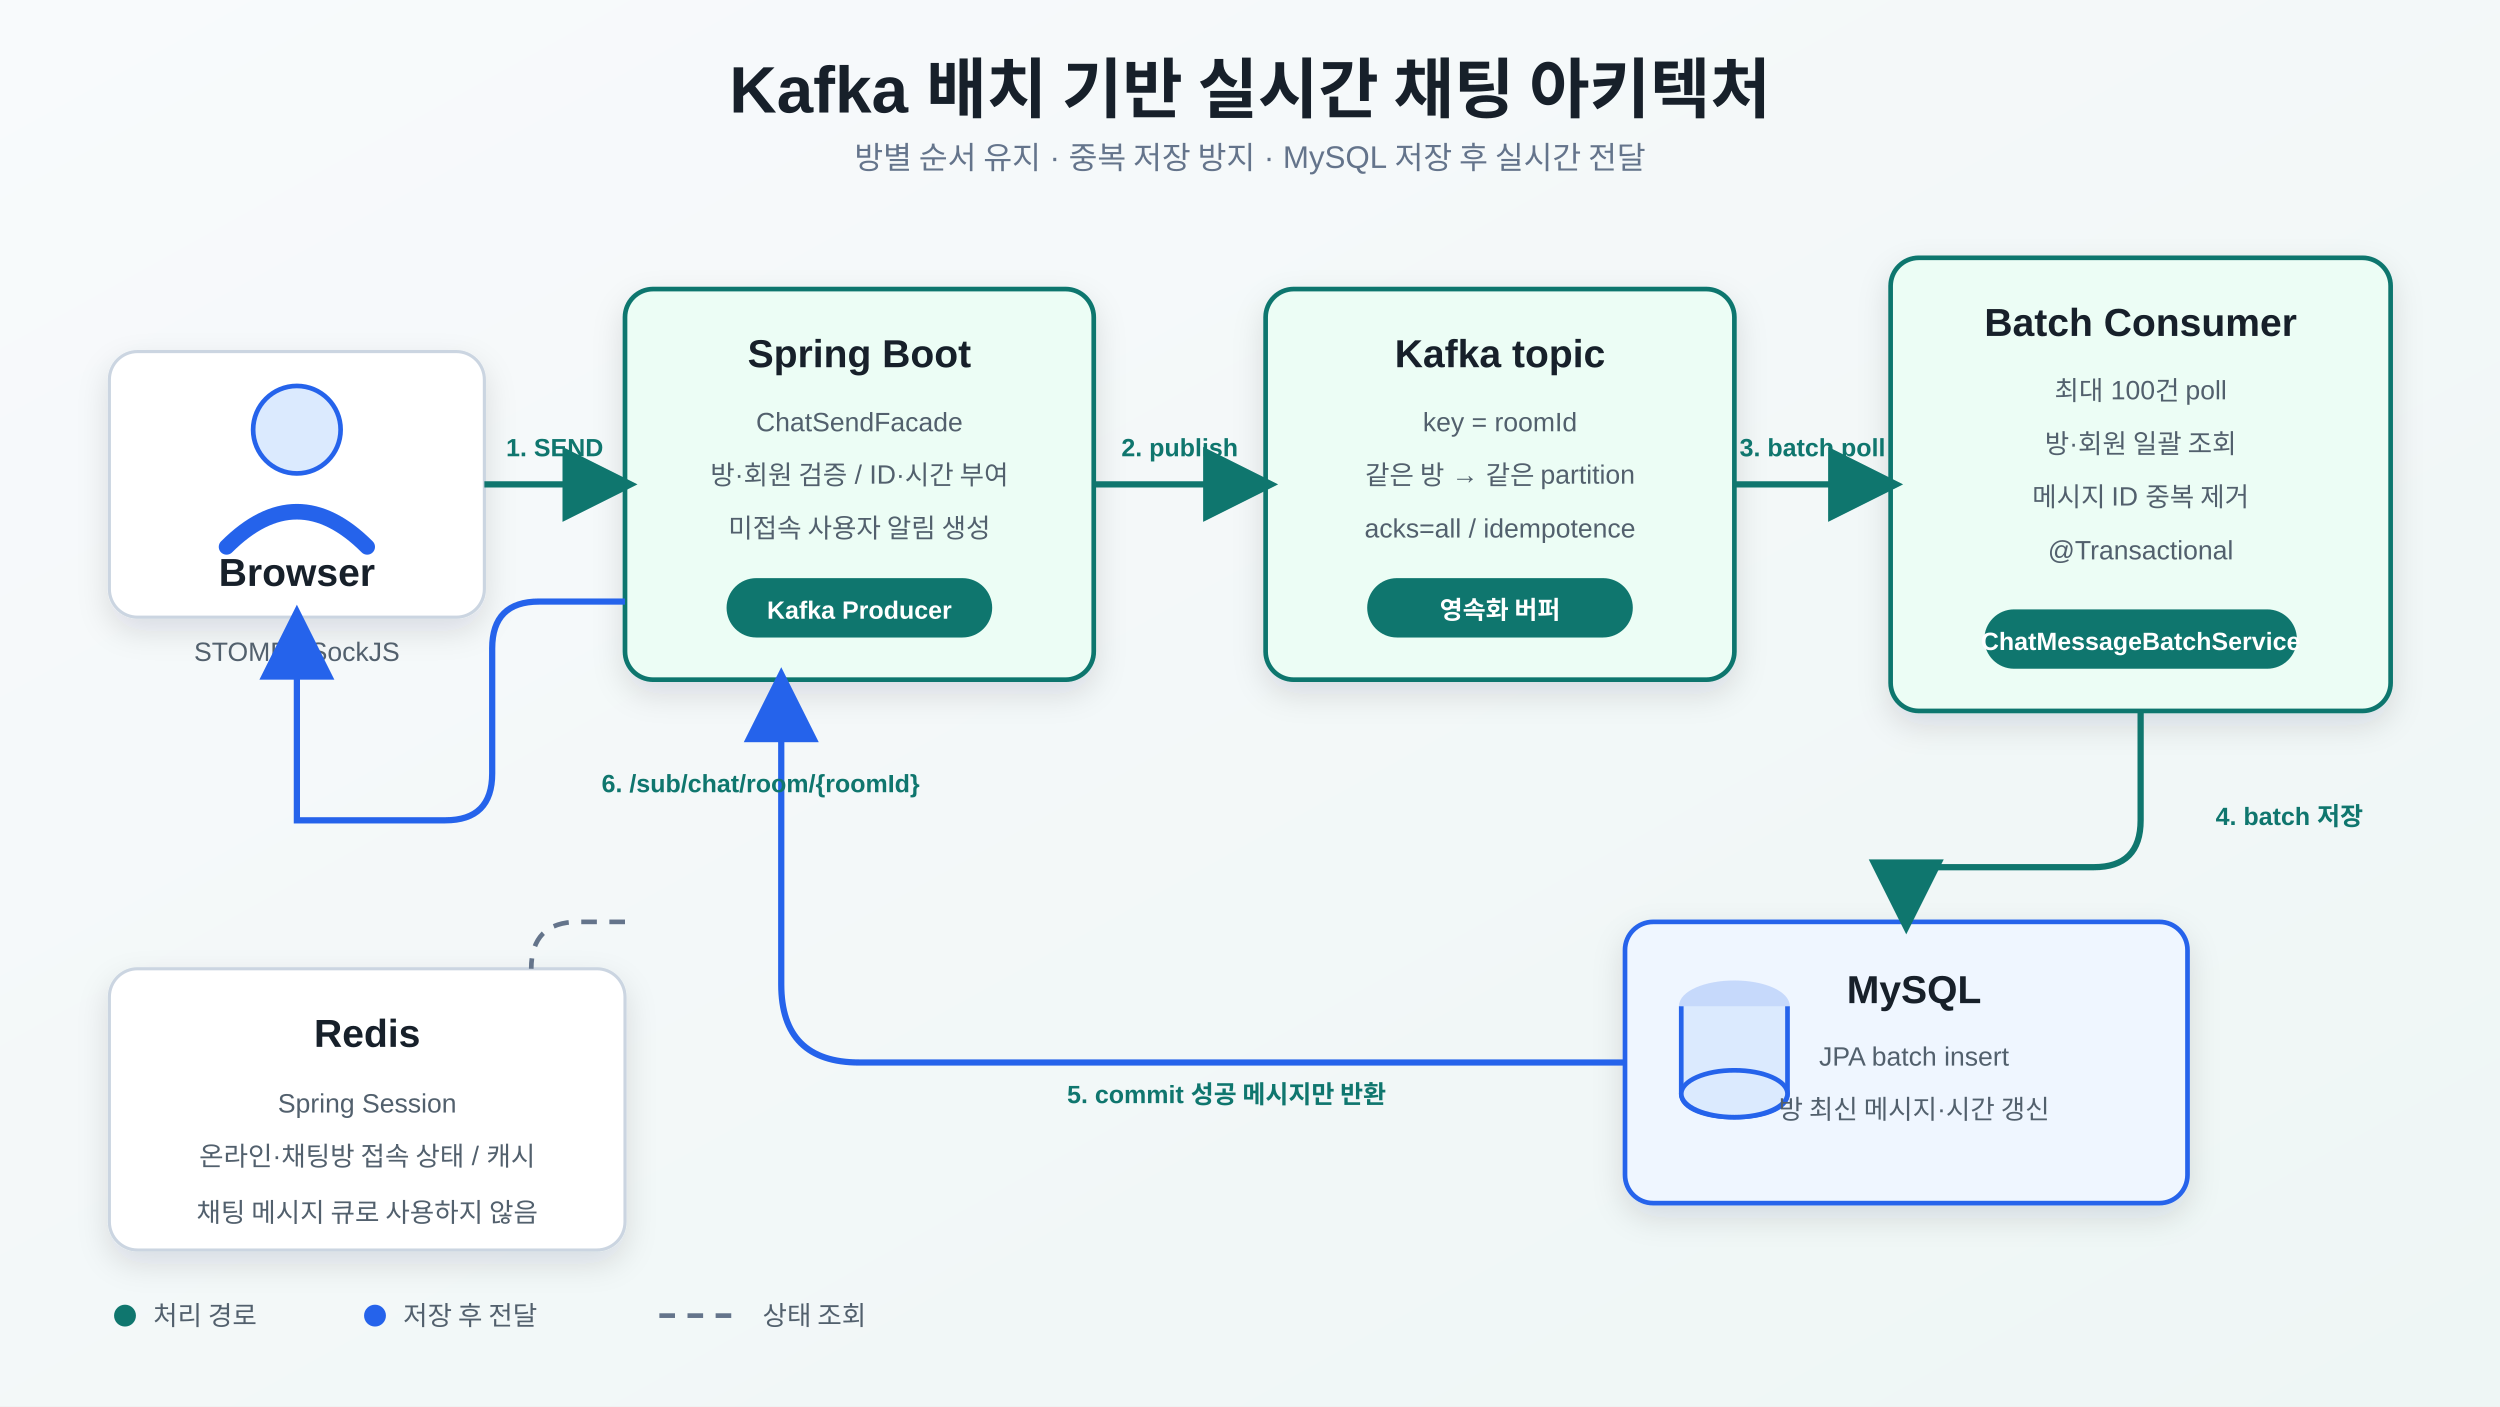
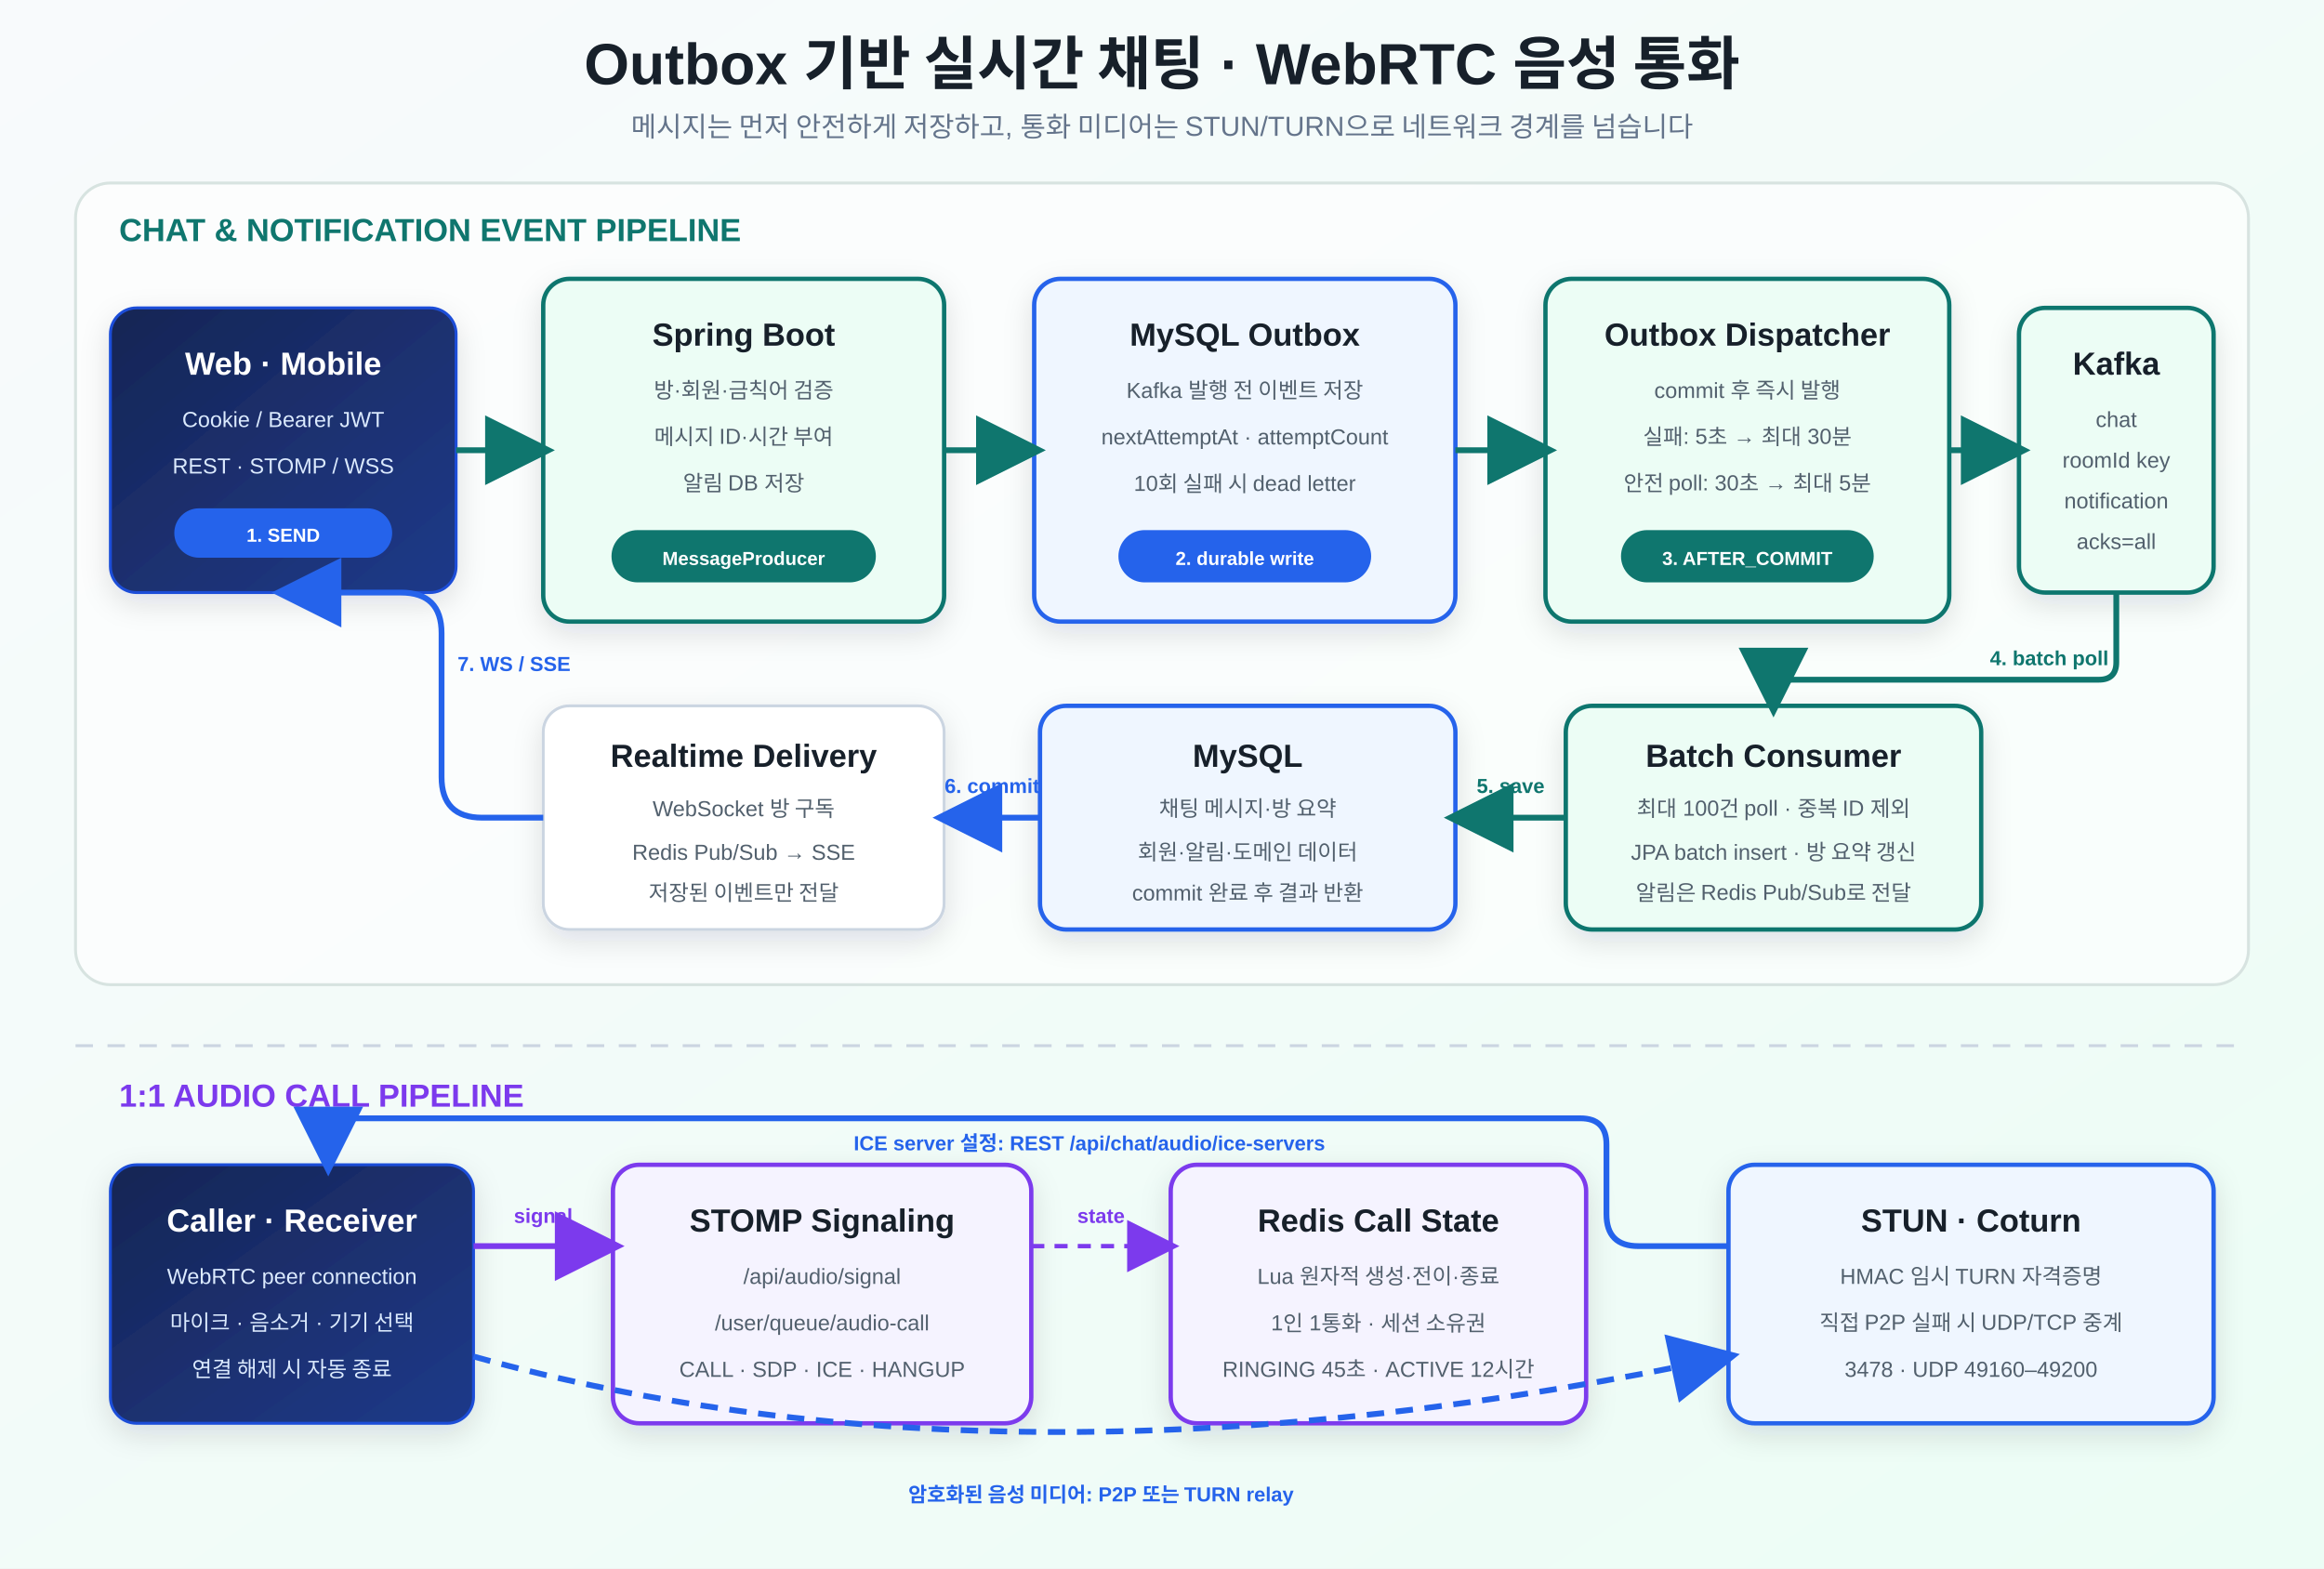
- <svg xmlns="http://www.w3.org/2000/svg" width="1600" height="900" viewBox="0 0 1600 900" role="img" aria-labelledby="title desc">
+ <svg xmlns="http://www.w3.org/2000/svg" width="1600" height="1080" viewBox="0 0 1600 1080" role="img" aria-labelledby="title desc">
  <defs>
-     <linearGradient id="bg" x1="0" y1="0" x2="1" y2="1">
+     <linearGradient id="background" x1="0" y1="0" x2="1" y2="1">
      <stop offset="0" stop-color="#f8fafc" />
-       <stop offset="1" stop-color="#eef6f5" />
+       <stop offset="1" stop-color="#ecfdf5" />
+     </linearGradient>
+     <linearGradient id="clientFill" x1="0" y1="0" x2="1" y2="1">
+       <stop offset="0" stop-color="#172554" />
+       <stop offset="1" stop-color="#1e3a8a" />
    </linearGradient>
    <filter id="shadow" x="-20%" y="-20%" width="140%" height="140%">
-       <feDropShadow dx="0" dy="8" stdDeviation="10" flood-color="#0f172a" flood-opacity="0.12" />
+       <feDropShadow dx="0" dy="7" stdDeviation="10" flood-color="#0f172a" flood-opacity="0.12" />
    </filter>
-     <marker id="arrow" markerWidth="12" markerHeight="12" refX="10" refY="6" orient="auto">
+     <marker id="arrowTeal" markerWidth="12" markerHeight="12" refX="10" refY="6" orient="auto">
      <path d="M0,0 L12,6 L0,12 Z" fill="#0f766e" />
    </marker>
    <marker id="arrowBlue" markerWidth="12" markerHeight="12" refX="10" refY="6" orient="auto">
      <path d="M0,0 L12,6 L0,12 Z" fill="#2563eb" />
    </marker>
+     <marker id="arrowViolet" markerWidth="12" markerHeight="12" refX="10" refY="6" orient="auto">
+       <path d="M0,0 L12,6 L0,12 Z" fill="#7c3aed" />
+     </marker>
    <style>
-       .title { font: 800 42px 'Pretendard','Noto Sans KR',Arial,sans-serif; fill: #17202a; }
-       .subtitle { font: 500 20px 'Pretendard','Noto Sans KR',Arial,sans-serif; fill: #64748b; }
-       .node-title { font: 800 25px 'Pretendard','Noto Sans KR',Arial,sans-serif; fill: #17202a; }
-       .node-copy { font: 500 17px 'Pretendard','Noto Sans KR',Arial,sans-serif; fill: #52606d; }
-       .step { font: 800 16px 'Pretendard','Noto Sans KR',Arial,sans-serif; fill: #fff; }
-       .label { font: 700 16px 'Pretendard','Noto Sans KR',Arial,sans-serif; fill: #0f766e; }
+       .title { font: 800 40px 'Pretendard','Noto Sans KR',Arial,sans-serif; fill: #17202a; }
+       .subtitle { font: 500 19px 'Pretendard','Noto Sans KR',Arial,sans-serif; fill: #64748b; }
+       .lane-title { font: 800 22px 'Pretendard','Noto Sans KR',Arial,sans-serif; fill: #0f766e; }
+       .lane-title.voice { fill: #7c3aed; }
+       .node-title { font: 800 22px 'Pretendard','Noto Sans KR',Arial,sans-serif; fill: #17202a; }
+       .node-title.light { fill: #fff; }
+       .node-copy { font: 500 15px 'Pretendard','Noto Sans KR',Arial,sans-serif; fill: #52606d; }
+       .node-copy.light { fill: #dbeafe; }
+       .label { font: 700 14px 'Pretendard','Noto Sans KR',Arial,sans-serif; fill: #0f766e; }
+       .label.blue { fill: #2563eb; }
+       .label.voice { fill: #7c3aed; }
+       .pill { font: 800 13px 'Pretendard','Noto Sans KR',Arial,sans-serif; fill: #fff; }
      .card { fill: #fff; stroke: #cbd5e1; stroke-width: 2; rx: 18; filter: url(#shadow); }
+       .client { fill: url(#clientFill); stroke: #1d4ed8; stroke-width: 2; rx: 18; filter: url(#shadow); }
      .primary { fill: #ecfdf5; stroke: #0f766e; stroke-width: 3; rx: 18; filter: url(#shadow); }
      .data { fill: #eff6ff; stroke: #2563eb; stroke-width: 3; rx: 18; filter: url(#shadow); }
-       .arrow { fill: none; stroke: #0f766e; stroke-width: 4; marker-end: url(#arrow); }
-       .return { fill: none; stroke: #2563eb; stroke-width: 4; marker-end: url(#arrowBlue); }
-       .dashed { fill: none; stroke: #64748b; stroke-width: 3; stroke-dasharray: 10 8; }
+       .voice-card { fill: #f5f3ff; stroke: #7c3aed; stroke-width: 3; rx: 18; filter: url(#shadow); }
+       .flow { fill: none; stroke: #0f766e; stroke-width: 4; marker-end: url(#arrowTeal); }
+       .delivery { fill: none; stroke: #2563eb; stroke-width: 4; marker-end: url(#arrowBlue); }
+       .signal { fill: none; stroke: #7c3aed; stroke-width: 4; marker-end: url(#arrowViolet); }
+       .state { fill: none; stroke: #7c3aed; stroke-width: 3; stroke-dasharray: 9 7; marker-end: url(#arrowViolet); }
+       .media { fill: none; stroke: #2563eb; stroke-width: 4; stroke-dasharray: 12 8; marker-end: url(#arrowBlue); }
+       .divider { stroke: #cbd5e1; stroke-width: 2; stroke-dasharray: 12 10; }
    </style>
  </defs>
-   <rect width="1600" height="900" fill="url(#bg)" />
-   <text x="800" y="72" text-anchor="middle" class="title">Kafka 배치 기반 실시간 채팅 아키텍처</text>
-   <text x="800" y="108" text-anchor="middle" class="subtitle">방별 순서 유지 · 중복 저장 방지 · MySQL 저장 후 실시간 전달</text>
-   <rect x="70" y="225" width="240" height="170" class="card" />
-   <circle cx="190" cy="275" r="28" fill="#dbeafe" stroke="#2563eb" stroke-width="3" />
-   <path d="M145 350 Q190 305 235 350" fill="none" stroke="#2563eb" stroke-width="10" stroke-linecap="round" />
-   <text x="190" y="375" text-anchor="middle" class="node-title">Browser</text>
-   <text x="190" y="423" text-anchor="middle" class="node-copy">STOMP / SockJS</text>
-   <rect x="400" y="185" width="300" height="250" class="primary" />
-   <text x="550" y="235" text-anchor="middle" class="node-title">Spring Boot</text>
-   <text x="550" y="276" text-anchor="middle" class="node-copy">ChatSendFacade</text>
-   <text x="550" y="310" text-anchor="middle" class="node-copy">방·회원 검증 / ID·시간 부여</text>
-   <text x="550" y="344" text-anchor="middle" class="node-copy">미접속 사용자 알림 생성</text>
-   <rect x="465" y="370" width="170" height="38" rx="19" fill="#0f766e" />
-   <text x="550" y="396" text-anchor="middle" class="step">Kafka Producer</text>
-   <rect x="810" y="185" width="300" height="250" class="primary" />
-   <text x="960" y="235" text-anchor="middle" class="node-title">Kafka topic</text>
-   <text x="960" y="276" text-anchor="middle" class="node-copy">key = roomId</text>
-   <text x="960" y="310" text-anchor="middle" class="node-copy">같은 방 → 같은 partition</text>
-   <text x="960" y="344" text-anchor="middle" class="node-copy">acks=all / idempotence</text>
-   <rect x="875" y="370" width="170" height="38" rx="19" fill="#0f766e" />
-   <text x="960" y="396" text-anchor="middle" class="step">영속화 버퍼</text>
-   <rect x="1210" y="165" width="320" height="290" class="primary" />
-   <text x="1370" y="215" text-anchor="middle" class="node-title">Batch Consumer</text>
-   <text x="1370" y="256" text-anchor="middle" class="node-copy">최대 100건 poll</text>
-   <text x="1370" y="290" text-anchor="middle" class="node-copy">방·회원 일괄 조회</text>
-   <text x="1370" y="324" text-anchor="middle" class="node-copy">메시지 ID 중복 제거</text>
-   <text x="1370" y="358" text-anchor="middle" class="node-copy">@Transactional</text>
-   <rect x="1270" y="390" width="200" height="38" rx="19" fill="#0f766e" />
-   <text x="1370" y="416" text-anchor="middle" class="step">ChatMessageBatchService</text>
-   <path d="M310 310 H400" class="arrow" />
-   <text x="355" y="292" text-anchor="middle" class="label">1. SEND</text>
-   <path d="M700 310 H810" class="arrow" />
-   <text x="755" y="292" text-anchor="middle" class="label">2. publish</text>
-   <path d="M1110 310 H1210" class="arrow" />
-   <text x="1160" y="292" text-anchor="middle" class="label">3. batch poll</text>
-   <rect x="1040" y="590" width="360" height="180" class="data" />
-   <ellipse cx="1110" cy="644" rx="34" ry="15" fill="#2563eb" opacity="0.2" stroke="#2563eb" stroke-width="3" />
-   <path d="M1076 644 V700 C1076 720 1144 720 1144 700 V644" fill="#dbeafe" stroke="#2563eb" stroke-width="3" />
-   <ellipse cx="1110" cy="700" rx="34" ry="15" fill="#dbeafe" stroke="#2563eb" stroke-width="3" />
-   <text x="1225" y="642" text-anchor="middle" class="node-title">MySQL</text>
-   <text x="1225" y="682" text-anchor="middle" class="node-copy">JPA batch insert</text>
-   <text x="1225" y="716" text-anchor="middle" class="node-copy">방 최신 메시지·시간 갱신</text>
-   <path d="M1370 455 V525 Q1370 555 1340 555 H1220 V590" class="arrow" />
-   <text x="1418" y="528" class="label">4. batch 저장</text>
-   <path d="M1040 680 H550 Q500 680 500 630 V435" class="return" />
-   <text x="785" y="706" text-anchor="middle" class="label" fill="#2563eb">5. commit 성공 메시지만 반환</text>
-   <path d="M400 385 H345 Q315 385 315 415 V495 Q315 525 285 525 H190 V395" class="return" />
-   <text x="385" y="507" class="label" fill="#2563eb">6. /sub/chat/room/{roomId}</text>
-   <rect x="70" y="620" width="330" height="180" class="card" />
-   <text x="235" y="670" text-anchor="middle" class="node-title">Redis</text>
-   <text x="235" y="712" text-anchor="middle" class="node-copy">Spring Session</text>
-   <text x="235" y="746" text-anchor="middle" class="node-copy">온라인·채팅방 접속 상태 / 캐시</text>
-   <text x="235" y="782" text-anchor="middle" class="node-copy" fill="#b45309">채팅 메시지 큐로 사용하지 않음</text>
-   <path d="M400 590 H370 Q340 590 340 620" class="dashed" />
-   <g transform="translate(70 842)">
-     <circle cx="10" cy="0" r="7" fill="#0f766e" />
-     <text x="28" y="6" class="node-copy">처리 경로</text>
-     <circle cx="170" cy="0" r="7" fill="#2563eb" />
-     <text x="188" y="6" class="node-copy">저장 후 전달</text>
-     <line x1="352" y1="0" x2="402" y2="0" class="dashed" />
-     <text x="418" y="6" class="node-copy">상태 조회</text>
-   </g>
+   <rect width="1600" height="1080" fill="url(#background)" />
+   <text x="800" y="58" text-anchor="middle" class="title">Outbox 기반 실시간 채팅 · WebRTC 음성 통화</text>
+   <text x="800" y="94" text-anchor="middle" class="subtitle">메시지는 먼저 안전하게 저장하고, 통화 미디어는 STUN/TURN으로 네트워크 경계를 넘습니다</text>
+   <rect x="52" y="126" width="1496" height="552" rx="24" fill="#ffffff" fill-opacity="0.62" stroke="#d7e3e0" stroke-width="2" />
+   <text x="82" y="166" class="lane-title">CHAT &amp; NOTIFICATION EVENT PIPELINE</text>
+   <rect x="76" y="212" width="238" height="196" class="client" />
+   <text x="195" y="258" text-anchor="middle" class="node-title light">Web · Mobile</text>
+   <text x="195" y="294" text-anchor="middle" class="node-copy light">Cookie / Bearer JWT</text>
+   <text x="195" y="326" text-anchor="middle" class="node-copy light">REST · STOMP / WSS</text>
+   <rect x="120" y="350" width="150" height="34" rx="17" fill="#2563eb" />
+   <text x="195" y="373" text-anchor="middle" class="pill">1. SEND</text>
+   <rect x="374" y="192" width="276" height="236" class="primary" />
+   <text x="512" y="238" text-anchor="middle" class="node-title">Spring Boot</text>
+   <text x="512" y="274" text-anchor="middle" class="node-copy">방·회원·금칙어 검증</text>
+   <text x="512" y="306" text-anchor="middle" class="node-copy">메시지 ID·시간 부여</text>
+   <text x="512" y="338" text-anchor="middle" class="node-copy">알림 DB 저장</text>
+   <rect x="421" y="365" width="182" height="36" rx="18" fill="#0f766e" />
+   <text x="512" y="389" text-anchor="middle" class="pill">MessageProducer</text>
+   <rect x="712" y="192" width="290" height="236" class="data" />
+   <text x="857" y="238" text-anchor="middle" class="node-title">MySQL Outbox</text>
+   <text x="857" y="274" text-anchor="middle" class="node-copy">Kafka 발행 전 이벤트 저장</text>
+   <text x="857" y="306" text-anchor="middle" class="node-copy">nextAttemptAt · attemptCount</text>
+   <text x="857" y="338" text-anchor="middle" class="node-copy">10회 실패 시 dead letter</text>
+   <rect x="770" y="365" width="174" height="36" rx="18" fill="#2563eb" />
+   <text x="857" y="389" text-anchor="middle" class="pill">2. durable write</text>
+   <rect x="1064" y="192" width="278" height="236" class="primary" />
+   <text x="1203" y="238" text-anchor="middle" class="node-title">Outbox Dispatcher</text>
+   <text x="1203" y="274" text-anchor="middle" class="node-copy">commit 후 즉시 발행</text>
+   <text x="1203" y="306" text-anchor="middle" class="node-copy">실패: 5초 → 최대 30분</text>
+   <text x="1203" y="338" text-anchor="middle" class="node-copy">안전 poll: 30초 → 최대 5분</text>
+   <rect x="1116" y="365" width="174" height="36" rx="18" fill="#0f766e" />
+   <text x="1203" y="389" text-anchor="middle" class="pill">3. AFTER_COMMIT</text>
+   <rect x="1390" y="212" width="134" height="196" class="primary" />
+   <text x="1457" y="258" text-anchor="middle" class="node-title">Kafka</text>
+   <text x="1457" y="294" text-anchor="middle" class="node-copy">chat</text>
+   <text x="1457" y="322" text-anchor="middle" class="node-copy">roomId key</text>
+   <text x="1457" y="350" text-anchor="middle" class="node-copy">notification</text>
+   <text x="1457" y="378" text-anchor="middle" class="node-copy">acks=all</text>
+   <path d="M314 310 H374" class="flow" />
+   <path d="M650 310 H712" class="flow" />
+   <path d="M1002 310 H1064" class="flow" />
+   <path d="M1342 310 H1390" class="flow" />
+   <rect x="1078" y="486" width="286" height="154" class="primary" />
+   <text x="1221" y="528" text-anchor="middle" class="node-title">Batch Consumer</text>
+   <text x="1221" y="562" text-anchor="middle" class="node-copy">최대 100건 poll · 중복 ID 제외</text>
+   <text x="1221" y="592" text-anchor="middle" class="node-copy">JPA batch insert · 방 요약 갱신</text>
+   <text x="1221" y="620" text-anchor="middle" class="node-copy">알림은 Redis Pub/Sub로 전달</text>
+   <rect x="716" y="486" width="286" height="154" class="data" />
+   <text x="859" y="528" text-anchor="middle" class="node-title">MySQL</text>
+   <text x="859" y="562" text-anchor="middle" class="node-copy">채팅 메시지·방 요약</text>
+   <text x="859" y="592" text-anchor="middle" class="node-copy">회원·알림·도메인 데이터</text>
+   <text x="859" y="620" text-anchor="middle" class="node-copy">commit 완료 후 결과 반환</text>
+   <rect x="374" y="486" width="276" height="154" class="card" />
+   <text x="512" y="528" text-anchor="middle" class="node-title">Realtime Delivery</text>
+   <text x="512" y="562" text-anchor="middle" class="node-copy">WebSocket 방 구독</text>
+   <text x="512" y="592" text-anchor="middle" class="node-copy">Redis Pub/Sub → SSE</text>
+   <text x="512" y="620" text-anchor="middle" class="node-copy">저장된 이벤트만 전달</text>
+   <path d="M1457 408 V456 Q1457 468 1445 468 H1221 V486" class="flow" />
+   <text x="1370" y="458" class="label">4. batch poll</text>
+   <path d="M1078 563 H1002" class="flow" />
+   <text x="1040" y="546" text-anchor="middle" class="label">5. save</text>
+   <path d="M716 563 H650" class="delivery" />
+   <text x="683" y="546" text-anchor="middle" class="label blue">6. commit</text>
+   <path d="M374 563 H332 Q304 563 304 535 V436 Q304 408 276 408 H195" class="delivery" />
+   <text x="315" y="462" class="label blue">7. WS / SSE</text>
+   <line x1="52" y1="720" x2="1548" y2="720" class="divider" />
+   <text x="82" y="762" class="lane-title voice">1:1 AUDIO CALL PIPELINE</text>
+   <rect x="76" y="802" width="250" height="178" class="client" />
+   <text x="201" y="848" text-anchor="middle" class="node-title light">Caller · Receiver</text>
+   <text x="201" y="884" text-anchor="middle" class="node-copy light">WebRTC peer connection</text>
+   <text x="201" y="916" text-anchor="middle" class="node-copy light">마이크 · 음소거 · 기기 선택</text>
+   <text x="201" y="948" text-anchor="middle" class="node-copy light">연결 해제 시 자동 종료</text>
+   <rect x="422" y="802" width="288" height="178" class="voice-card" />
+   <text x="566" y="848" text-anchor="middle" class="node-title">STOMP Signaling</text>
+   <text x="566" y="884" text-anchor="middle" class="node-copy">/api/audio/signal</text>
+   <text x="566" y="916" text-anchor="middle" class="node-copy">/user/queue/audio-call</text>
+   <text x="566" y="948" text-anchor="middle" class="node-copy">CALL · SDP · ICE · HANGUP</text>
+   <rect x="806" y="802" width="286" height="178" class="voice-card" />
+   <text x="949" y="848" text-anchor="middle" class="node-title">Redis Call State</text>
+   <text x="949" y="884" text-anchor="middle" class="node-copy">Lua 원자적 생성·전이·종료</text>
+   <text x="949" y="916" text-anchor="middle" class="node-copy">1인 1통화 · 세션 소유권</text>
+   <text x="949" y="948" text-anchor="middle" class="node-copy">RINGING 45초 · ACTIVE 12시간</text>
+   <rect x="1190" y="802" width="334" height="178" class="data" />
+   <text x="1357" y="848" text-anchor="middle" class="node-title">STUN · Coturn</text>
+   <text x="1357" y="884" text-anchor="middle" class="node-copy">HMAC 임시 TURN 자격증명</text>
+   <text x="1357" y="916" text-anchor="middle" class="node-copy">직접 P2P 실패 시 UDP/TCP 중계</text>
+   <text x="1357" y="948" text-anchor="middle" class="node-copy">3478 · UDP 49160–49200</text>
+   <path d="M326 858 H422" class="signal" />
+   <text x="374" y="842" text-anchor="middle" class="label voice">signal</text>
+   <path d="M710 858 H806" class="state" />
+   <text x="758" y="842" text-anchor="middle" class="label voice">state</text>
+   <path d="M326 934 Q700 1038 1190 934" class="media" />
+   <text x="758" y="1034" text-anchor="middle" class="label blue">암호화된 음성 미디어: P2P 또는 TURN relay</text>
+   <path d="M1190 858 H1128 Q1106 858 1106 836 V788 Q1106 770 1088 770 H244 Q226 770 226 802" class="delivery" />
+   <text x="750" y="792" text-anchor="middle" class="label blue">ICE server 설정: REST /api/chat/audio/ice-servers</text>
</svg>
